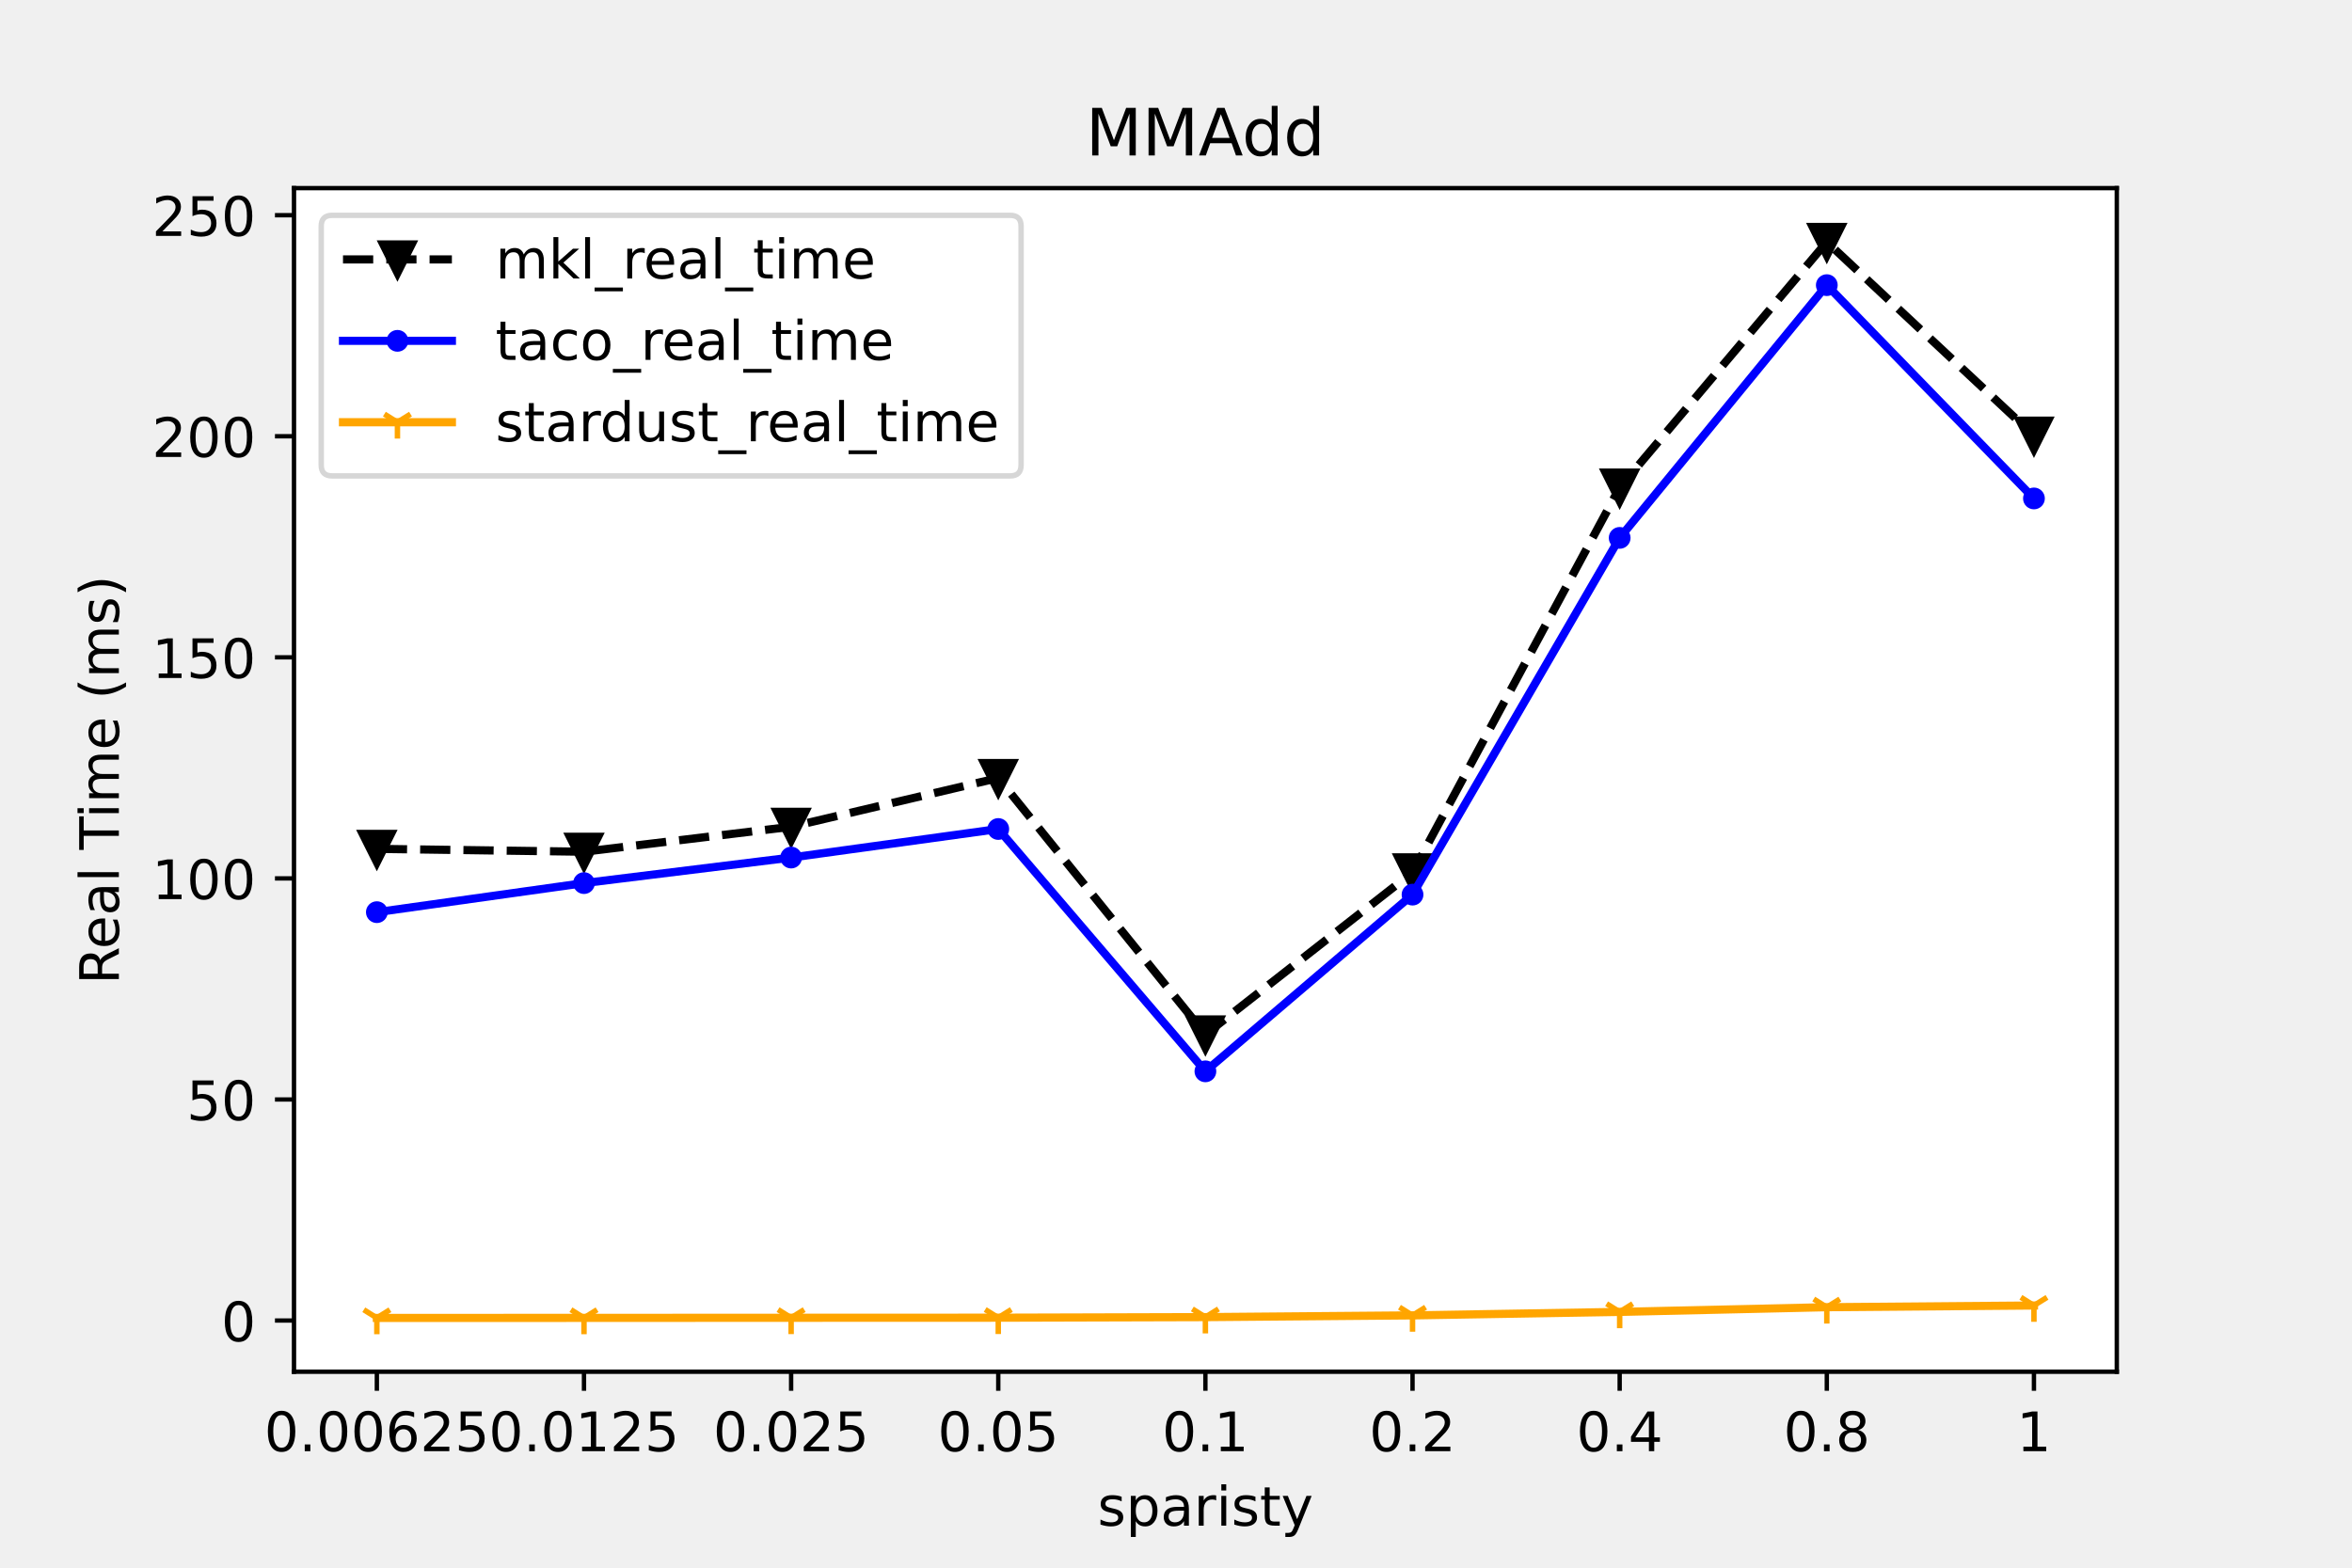
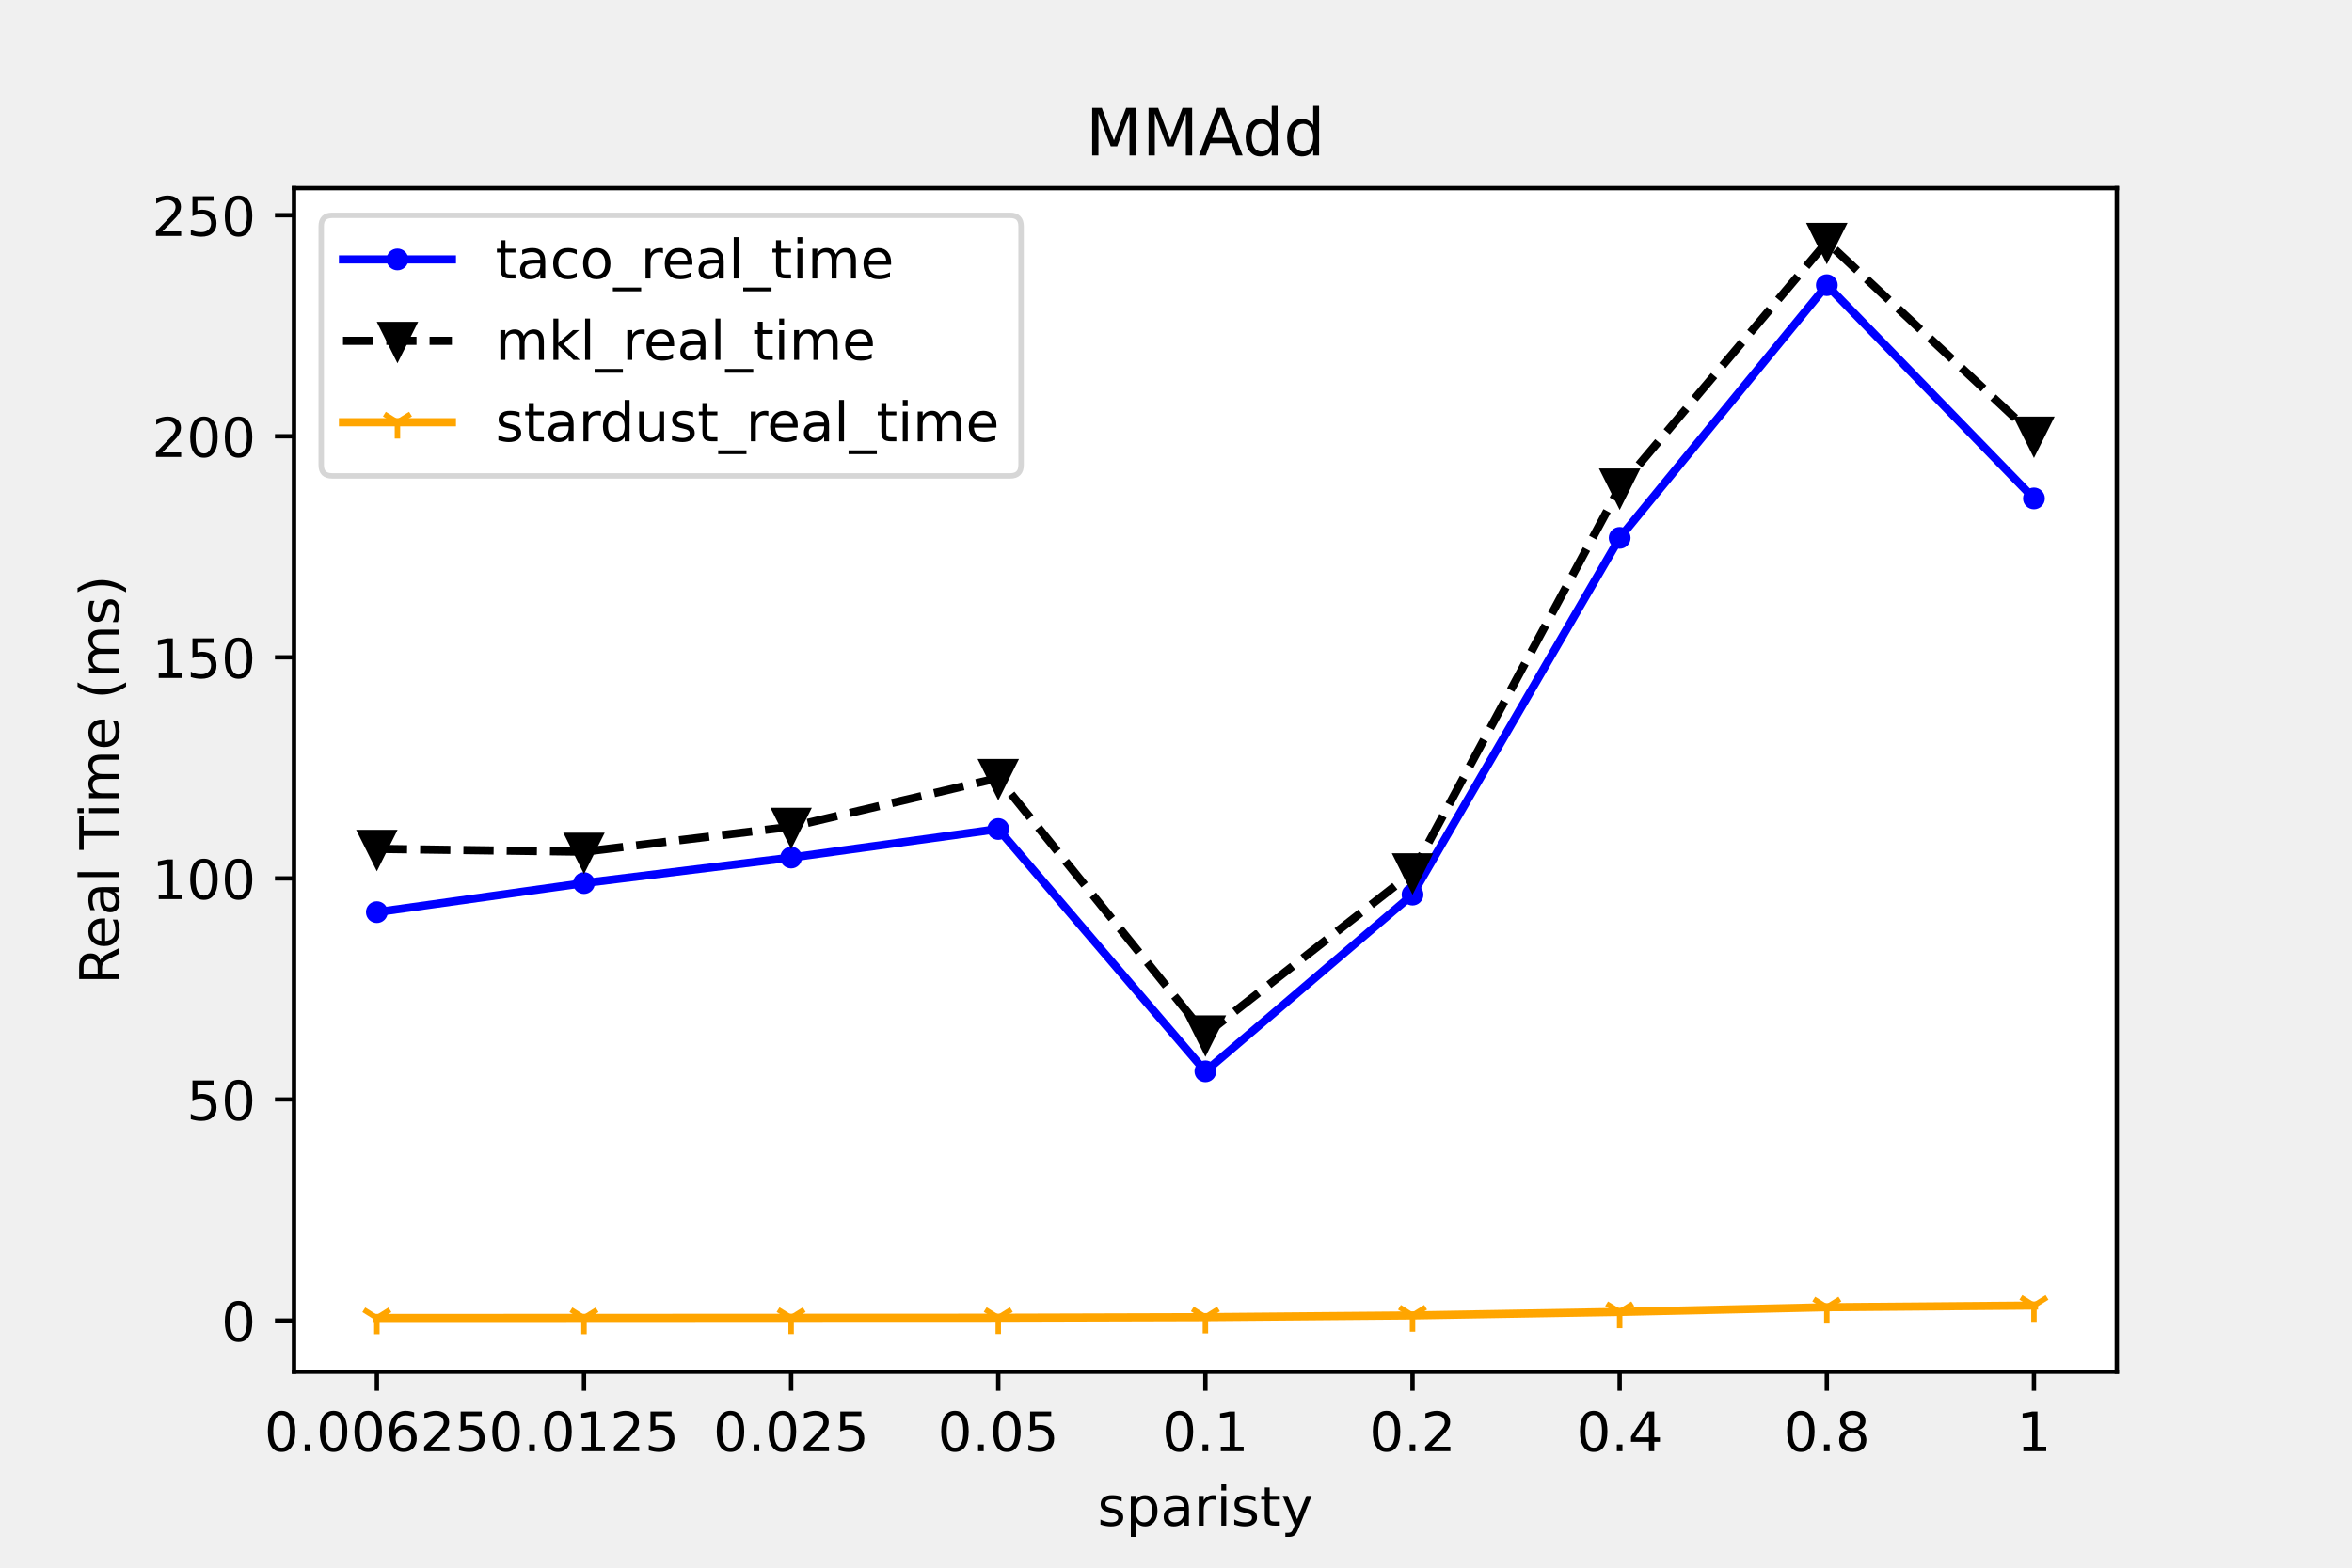
<svg xmlns="http://www.w3.org/2000/svg" xmlns:xlink="http://www.w3.org/1999/xlink" width="432pt" height="288pt" viewBox="0 0 432 288" version="1.1">
  <defs>
    <style type="text/css">*{stroke-linejoin: round; stroke-linecap: butt}</style>
  </defs>
  <g id="figure_1">
    <g id="patch_1">
      <path d="M 0 288  L 432 288  L 432 0  L 0 0  L 0 288  z " style="fill: none" />
    </g>
    <g id="axes_1">
      <g id="patch_2">
        <path d="M 54 252  L 388.8 252  L 388.8 34.56  L 54 34.56  z " style="fill: #ffffff" />
      </g>
      <g id="matplotlib.axis_1">
        <g id="xtick_1">
          <g id="line2d_1">
            <defs>
-               <path id="m67de7e33ac" d="M 0 0  L 0 3.5  " style="stroke: #000000; stroke-width: 0.8" />
-             </defs>
-             <g>
-               <use xlink:href="#m67de7e33ac" x="69.218" y="252" style="stroke: #000000; stroke-width: 0.8" />
+               <path id="mca11504cb1" d="M 0 0  L 0 3.5  " style="stroke: #000000; stroke-width: 0.8" />
+             </defs>
+             <g>
+               <use xlink:href="#mca11504cb1" x="69.218" y="252" style="stroke: #000000; stroke-width: 0.8" />
            </g>
          </g>
          <g id="text_1">
            <g transform="translate(48.54162 266.5984)scale(0.1 -0.1)">
              <defs>
                <path id="DejaVuSans-30" d="M 2034 4250  Q 1547 4250 1301 3770  Q 1056 3291 1056 2328  Q 1056 1369 1301 889  Q 1547 409 2034 409  Q 2525 409 2770 889  Q 3016 1369 3016 2328  Q 3016 3291 2770 3770  Q 2525 4250 2034 4250  z M 2034 4750  Q 2819 4750 3233 4129  Q 3647 3509 3647 2328  Q 3647 1150 3233 529  Q 2819 -91 2034 -91  Q 1250 -91 836 529  Q 422 1150 422 2328  Q 422 3509 836 4129  Q 1250 4750 2034 4750  z " transform="scale(0.015625)" />
                <path id="DejaVuSans-2e" d="M 684 794  L 1344 794  L 1344 0  L 684 0  L 684 794  z " transform="scale(0.015625)" />
                <path id="DejaVuSans-36" d="M 2113 2584  Q 1688 2584 1439 2293  Q 1191 2003 1191 1497  Q 1191 994 1439 701  Q 1688 409 2113 409  Q 2538 409 2786 701  Q 3034 994 3034 1497  Q 3034 2003 2786 2293  Q 2538 2584 2113 2584  z M 3366 4563  L 3366 3988  Q 3128 4100 2886 4159  Q 2644 4219 2406 4219  Q 1781 4219 1451 3797  Q 1122 3375 1075 2522  Q 1259 2794 1537 2939  Q 1816 3084 2150 3084  Q 2853 3084 3261 2657  Q 3669 2231 3669 1497  Q 3669 778 3244 343  Q 2819 -91 2113 -91  Q 1303 -91 875 529  Q 447 1150 447 2328  Q 447 3434 972 4092  Q 1497 4750 2381 4750  Q 2619 4750 2861 4703  Q 3103 4656 3366 4563  z " transform="scale(0.015625)" />
                <path id="DejaVuSans-32" d="M 1228 531  L 3431 531  L 3431 0  L 469 0  L 469 531  Q 828 903 1448 1529  Q 2069 2156 2228 2338  Q 2531 2678 2651 2914  Q 2772 3150 2772 3378  Q 2772 3750 2511 3984  Q 2250 4219 1831 4219  Q 1534 4219 1204 4116  Q 875 4013 500 3803  L 500 4441  Q 881 4594 1212 4672  Q 1544 4750 1819 4750  Q 2544 4750 2975 4387  Q 3406 4025 3406 3419  Q 3406 3131 3298 2873  Q 3191 2616 2906 2266  Q 2828 2175 2409 1742  Q 1991 1309 1228 531  z " transform="scale(0.015625)" />
                <path id="DejaVuSans-35" d="M 691 4666  L 3169 4666  L 3169 4134  L 1269 4134  L 1269 2991  Q 1406 3038 1543 3061  Q 1681 3084 1819 3084  Q 2600 3084 3056 2656  Q 3513 2228 3513 1497  Q 3513 744 3044 326  Q 2575 -91 1722 -91  Q 1428 -91 1123 -41  Q 819 9 494 109  L 494 744  Q 775 591 1075 516  Q 1375 441 1709 441  Q 2250 441 2565 725  Q 2881 1009 2881 1497  Q 2881 1984 2565 2268  Q 2250 2553 1709 2553  Q 1456 2553 1204 2497  Q 953 2441 691 2322  L 691 4666  z " transform="scale(0.015625)" />
              </defs>
              <use xlink:href="#DejaVuSans-30" />
              <use xlink:href="#DejaVuSans-2e" x="63.623" />
              <use xlink:href="#DejaVuSans-30" x="95.41" />
              <use xlink:href="#DejaVuSans-30" x="159.033" />
              <use xlink:href="#DejaVuSans-36" x="222.656" />
              <use xlink:href="#DejaVuSans-32" x="286.279" />
              <use xlink:href="#DejaVuSans-35" x="349.902" />
            </g>
          </g>
        </g>
        <g id="xtick_2">
          <g id="line2d_2">
            <g>
-               <use xlink:href="#m67de7e33ac" x="107.264" y="252" style="stroke: #000000; stroke-width: 0.8" />
+               <use xlink:href="#mca11504cb1" x="107.264" y="252" style="stroke: #000000; stroke-width: 0.8" />
            </g>
          </g>
          <g id="text_2">
            <g transform="translate(89.76832 266.5984)scale(0.1 -0.1)">
              <defs>
                <path id="DejaVuSans-31" d="M 794 531  L 1825 531  L 1825 4091  L 703 3866  L 703 4441  L 1819 4666  L 2450 4666  L 2450 531  L 3481 531  L 3481 0  L 794 0  L 794 531  z " transform="scale(0.015625)" />
              </defs>
              <use xlink:href="#DejaVuSans-30" />
              <use xlink:href="#DejaVuSans-2e" x="63.623" />
              <use xlink:href="#DejaVuSans-30" x="95.41" />
              <use xlink:href="#DejaVuSans-31" x="159.033" />
              <use xlink:href="#DejaVuSans-32" x="222.656" />
              <use xlink:href="#DejaVuSans-35" x="286.279" />
            </g>
          </g>
        </g>
        <g id="xtick_3">
          <g id="line2d_3">
            <g>
-               <use xlink:href="#m67de7e33ac" x="145.309" y="252" style="stroke: #000000; stroke-width: 0.8" />
+               <use xlink:href="#mca11504cb1" x="145.309" y="252" style="stroke: #000000; stroke-width: 0.8" />
            </g>
          </g>
          <g id="text_3">
            <g transform="translate(130.995 266.5984)scale(0.1 -0.1)">
              <use xlink:href="#DejaVuSans-30" />
              <use xlink:href="#DejaVuSans-2e" x="63.623" />
              <use xlink:href="#DejaVuSans-30" x="95.41" />
              <use xlink:href="#DejaVuSans-32" x="159.033" />
              <use xlink:href="#DejaVuSans-35" x="222.656" />
            </g>
          </g>
        </g>
        <g id="xtick_4">
          <g id="line2d_4">
            <g>
-               <use xlink:href="#m67de7e33ac" x="183.355" y="252" style="stroke: #000000; stroke-width: 0.8" />
+               <use xlink:href="#mca11504cb1" x="183.355" y="252" style="stroke: #000000; stroke-width: 0.8" />
            </g>
          </g>
          <g id="text_4">
            <g transform="translate(172.2217 266.5984)scale(0.1 -0.1)">
              <use xlink:href="#DejaVuSans-30" />
              <use xlink:href="#DejaVuSans-2e" x="63.623" />
              <use xlink:href="#DejaVuSans-30" x="95.41" />
              <use xlink:href="#DejaVuSans-35" x="159.033" />
            </g>
          </g>
        </g>
        <g id="xtick_5">
          <g id="line2d_5">
            <g>
-               <use xlink:href="#m67de7e33ac" x="221.4" y="252" style="stroke: #000000; stroke-width: 0.8" />
+               <use xlink:href="#mca11504cb1" x="221.4" y="252" style="stroke: #000000; stroke-width: 0.8" />
            </g>
          </g>
          <g id="text_5">
            <g transform="translate(213.4484 266.5984)scale(0.1 -0.1)">
              <use xlink:href="#DejaVuSans-30" />
              <use xlink:href="#DejaVuSans-2e" x="63.623" />
              <use xlink:href="#DejaVuSans-31" x="95.41" />
            </g>
          </g>
        </g>
        <g id="xtick_6">
          <g id="line2d_6">
            <g>
-               <use xlink:href="#m67de7e33ac" x="259.445" y="252" style="stroke: #000000; stroke-width: 0.8" />
+               <use xlink:href="#mca11504cb1" x="259.445" y="252" style="stroke: #000000; stroke-width: 0.8" />
            </g>
          </g>
          <g id="text_6">
            <g transform="translate(251.4939 266.5984)scale(0.1 -0.1)">
              <use xlink:href="#DejaVuSans-30" />
              <use xlink:href="#DejaVuSans-2e" x="63.623" />
              <use xlink:href="#DejaVuSans-32" x="95.41" />
            </g>
          </g>
        </g>
        <g id="xtick_7">
          <g id="line2d_7">
            <g>
-               <use xlink:href="#m67de7e33ac" x="297.491" y="252" style="stroke: #000000; stroke-width: 0.8" />
+               <use xlink:href="#mca11504cb1" x="297.491" y="252" style="stroke: #000000; stroke-width: 0.8" />
            </g>
          </g>
          <g id="text_7">
            <g transform="translate(289.5393 266.5984)scale(0.1 -0.1)">
              <defs>
                <path id="DejaVuSans-34" d="M 2419 4116  L 825 1625  L 2419 1625  L 2419 4116  z M 2253 4666  L 3047 4666  L 3047 1625  L 3713 1625  L 3713 1100  L 3047 1100  L 3047 0  L 2419 0  L 2419 1100  L 313 1100  L 313 1709  L 2253 4666  z " transform="scale(0.015625)" />
              </defs>
              <use xlink:href="#DejaVuSans-30" />
              <use xlink:href="#DejaVuSans-2e" x="63.623" />
              <use xlink:href="#DejaVuSans-34" x="95.41" />
            </g>
          </g>
        </g>
        <g id="xtick_8">
          <g id="line2d_8">
            <g>
-               <use xlink:href="#m67de7e33ac" x="335.536" y="252" style="stroke: #000000; stroke-width: 0.8" />
+               <use xlink:href="#mca11504cb1" x="335.536" y="252" style="stroke: #000000; stroke-width: 0.8" />
            </g>
          </g>
          <g id="text_8">
            <g transform="translate(327.5848 266.5984)scale(0.1 -0.1)">
              <defs>
                <path id="DejaVuSans-38" d="M 2034 2216  Q 1584 2216 1326 1975  Q 1069 1734 1069 1313  Q 1069 891 1326 650  Q 1584 409 2034 409  Q 2484 409 2743 651  Q 3003 894 3003 1313  Q 3003 1734 2745 1975  Q 2488 2216 2034 2216  z M 1403 2484  Q 997 2584 770 2862  Q 544 3141 544 3541  Q 544 4100 942 4425  Q 1341 4750 2034 4750  Q 2731 4750 3128 4425  Q 3525 4100 3525 3541  Q 3525 3141 3298 2862  Q 3072 2584 2669 2484  Q 3125 2378 3379 2068  Q 3634 1759 3634 1313  Q 3634 634 3220 271  Q 2806 -91 2034 -91  Q 1263 -91 848 271  Q 434 634 434 1313  Q 434 1759 690 2068  Q 947 2378 1403 2484  z M 1172 3481  Q 1172 3119 1398 2916  Q 1625 2713 2034 2713  Q 2441 2713 2670 2916  Q 2900 3119 2900 3481  Q 2900 3844 2670 4047  Q 2441 4250 2034 4250  Q 1625 4250 1398 4047  Q 1172 3844 1172 3481  z " transform="scale(0.015625)" />
              </defs>
              <use xlink:href="#DejaVuSans-30" />
              <use xlink:href="#DejaVuSans-2e" x="63.623" />
              <use xlink:href="#DejaVuSans-38" x="95.41" />
            </g>
          </g>
        </g>
        <g id="xtick_9">
          <g id="line2d_9">
            <g>
-               <use xlink:href="#m67de7e33ac" x="373.582" y="252" style="stroke: #000000; stroke-width: 0.8" />
+               <use xlink:href="#mca11504cb1" x="373.582" y="252" style="stroke: #000000; stroke-width: 0.8" />
            </g>
          </g>
          <g id="text_9">
            <g transform="translate(370.4006 266.5984)scale(0.1 -0.1)">
              <use xlink:href="#DejaVuSans-31" />
            </g>
          </g>
        </g>
        <g id="text_10">
          <g transform="translate(201.5883 280.2766)scale(0.1 -0.1)">
            <defs>
              <path id="DejaVuSans-73" d="M 2834 3397  L 2834 2853  Q 2591 2978 2328 3040  Q 2066 3103 1784 3103  Q 1356 3103 1142 2972  Q 928 2841 928 2578  Q 928 2378 1081 2264  Q 1234 2150 1697 2047  L 1894 2003  Q 2506 1872 2764 1633  Q 3022 1394 3022 966  Q 3022 478 2636 193  Q 2250 -91 1575 -91  Q 1294 -91 989 -36  Q 684 19 347 128  L 347 722  Q 666 556 975 473  Q 1284 391 1588 391  Q 1994 391 2212 530  Q 2431 669 2431 922  Q 2431 1156 2273 1281  Q 2116 1406 1581 1522  L 1381 1569  Q 847 1681 609 1914  Q 372 2147 372 2553  Q 372 3047 722 3315  Q 1072 3584 1716 3584  Q 2034 3584 2315 3537  Q 2597 3491 2834 3397  z " transform="scale(0.015625)" />
              <path id="DejaVuSans-70" d="M 1159 525  L 1159 -1331  L 581 -1331  L 581 3500  L 1159 3500  L 1159 2969  Q 1341 3281 1617 3432  Q 1894 3584 2278 3584  Q 2916 3584 3314 3078  Q 3713 2572 3713 1747  Q 3713 922 3314 415  Q 2916 -91 2278 -91  Q 1894 -91 1617 61  Q 1341 213 1159 525  z M 3116 1747  Q 3116 2381 2855 2742  Q 2594 3103 2138 3103  Q 1681 3103 1420 2742  Q 1159 2381 1159 1747  Q 1159 1113 1420 752  Q 1681 391 2138 391  Q 2594 391 2855 752  Q 3116 1113 3116 1747  z " transform="scale(0.015625)" />
              <path id="DejaVuSans-61" d="M 2194 1759  Q 1497 1759 1228 1600  Q 959 1441 959 1056  Q 959 750 1161 570  Q 1363 391 1709 391  Q 2188 391 2477 730  Q 2766 1069 2766 1631  L 2766 1759  L 2194 1759  z M 3341 1997  L 3341 0  L 2766 0  L 2766 531  Q 2569 213 2275 61  Q 1981 -91 1556 -91  Q 1019 -91 701 211  Q 384 513 384 1019  Q 384 1609 779 1909  Q 1175 2209 1959 2209  L 2766 2209  L 2766 2266  Q 2766 2663 2505 2880  Q 2244 3097 1772 3097  Q 1472 3097 1187 3025  Q 903 2953 641 2809  L 641 3341  Q 956 3463 1253 3523  Q 1550 3584 1831 3584  Q 2591 3584 2966 3190  Q 3341 2797 3341 1997  z " transform="scale(0.015625)" />
              <path id="DejaVuSans-72" d="M 2631 2963  Q 2534 3019 2420 3045  Q 2306 3072 2169 3072  Q 1681 3072 1420 2755  Q 1159 2438 1159 1844  L 1159 0  L 581 0  L 581 3500  L 1159 3500  L 1159 2956  Q 1341 3275 1631 3429  Q 1922 3584 2338 3584  Q 2397 3584 2469 3576  Q 2541 3569 2628 3553  L 2631 2963  z " transform="scale(0.015625)" />
              <path id="DejaVuSans-69" d="M 603 3500  L 1178 3500  L 1178 0  L 603 0  L 603 3500  z M 603 4863  L 1178 4863  L 1178 4134  L 603 4134  L 603 4863  z " transform="scale(0.015625)" />
              <path id="DejaVuSans-74" d="M 1172 4494  L 1172 3500  L 2356 3500  L 2356 3053  L 1172 3053  L 1172 1153  Q 1172 725 1289 603  Q 1406 481 1766 481  L 2356 481  L 2356 0  L 1766 0  Q 1100 0 847 248  Q 594 497 594 1153  L 594 3053  L 172 3053  L 172 3500  L 594 3500  L 594 4494  L 1172 4494  z " transform="scale(0.015625)" />
              <path id="DejaVuSans-79" d="M 2059 -325  Q 1816 -950 1584 -1140  Q 1353 -1331 966 -1331  L 506 -1331  L 506 -850  L 844 -850  Q 1081 -850 1212 -737  Q 1344 -625 1503 -206  L 1606 56  L 191 3500  L 800 3500  L 1894 763  L 2988 3500  L 3597 3500  L 2059 -325  z " transform="scale(0.015625)" />
            </defs>
            <use xlink:href="#DejaVuSans-73" />
            <use xlink:href="#DejaVuSans-70" x="52.1" />
            <use xlink:href="#DejaVuSans-61" x="115.576" />
            <use xlink:href="#DejaVuSans-72" x="176.855" />
            <use xlink:href="#DejaVuSans-69" x="217.969" />
            <use xlink:href="#DejaVuSans-73" x="245.752" />
            <use xlink:href="#DejaVuSans-74" x="297.852" />
            <use xlink:href="#DejaVuSans-79" x="337.061" />
          </g>
        </g>
      </g>
      <g id="matplotlib.axis_2">
        <g id="ytick_1">
          <g id="line2d_10">
            <defs>
-               <path id="maac7feaa2c" d="M 0 0  L -3.5 0  " style="stroke: #000000; stroke-width: 0.8" />
-             </defs>
-             <g>
-               <use xlink:href="#maac7feaa2c" x="54" y="242.596" style="stroke: #000000; stroke-width: 0.8" />
+               <path id="m5bc163b237" d="M 0 0  L -3.5 0  " style="stroke: #000000; stroke-width: 0.8" />
+             </defs>
+             <g>
+               <use xlink:href="#m5bc163b237" x="54" y="242.596" style="stroke: #000000; stroke-width: 0.8" />
            </g>
          </g>
          <g id="text_11">
            <g transform="translate(40.6375 246.3956)scale(0.1 -0.1)">
              <use xlink:href="#DejaVuSans-30" />
            </g>
          </g>
        </g>
        <g id="ytick_2">
          <g id="line2d_11">
            <g>
-               <use xlink:href="#maac7feaa2c" x="54" y="201.984" style="stroke: #000000; stroke-width: 0.8" />
+               <use xlink:href="#m5bc163b237" x="54" y="201.984" style="stroke: #000000; stroke-width: 0.8" />
            </g>
          </g>
          <g id="text_12">
            <g transform="translate(34.275 205.7834)scale(0.1 -0.1)">
              <use xlink:href="#DejaVuSans-35" />
              <use xlink:href="#DejaVuSans-30" x="63.623" />
            </g>
          </g>
        </g>
        <g id="ytick_3">
          <g id="line2d_12">
            <g>
-               <use xlink:href="#maac7feaa2c" x="54" y="161.372" style="stroke: #000000; stroke-width: 0.8" />
+               <use xlink:href="#m5bc163b237" x="54" y="161.372" style="stroke: #000000; stroke-width: 0.8" />
            </g>
          </g>
          <g id="text_13">
            <g transform="translate(27.9125 165.1712)scale(0.1 -0.1)">
              <use xlink:href="#DejaVuSans-31" />
              <use xlink:href="#DejaVuSans-30" x="63.623" />
              <use xlink:href="#DejaVuSans-30" x="127.246" />
            </g>
          </g>
        </g>
        <g id="ytick_4">
          <g id="line2d_13">
            <g>
-               <use xlink:href="#maac7feaa2c" x="54" y="120.76" style="stroke: #000000; stroke-width: 0.8" />
+               <use xlink:href="#m5bc163b237" x="54" y="120.76" style="stroke: #000000; stroke-width: 0.8" />
            </g>
          </g>
          <g id="text_14">
            <g transform="translate(27.9125 124.5589)scale(0.1 -0.1)">
              <use xlink:href="#DejaVuSans-31" />
              <use xlink:href="#DejaVuSans-35" x="63.623" />
              <use xlink:href="#DejaVuSans-30" x="127.246" />
            </g>
          </g>
        </g>
        <g id="ytick_5">
          <g id="line2d_14">
            <g>
-               <use xlink:href="#maac7feaa2c" x="54" y="80.147" style="stroke: #000000; stroke-width: 0.8" />
+               <use xlink:href="#m5bc163b237" x="54" y="80.147" style="stroke: #000000; stroke-width: 0.8" />
            </g>
          </g>
          <g id="text_15">
            <g transform="translate(27.9125 83.94669)scale(0.1 -0.1)">
              <use xlink:href="#DejaVuSans-32" />
              <use xlink:href="#DejaVuSans-30" x="63.623" />
              <use xlink:href="#DejaVuSans-30" x="127.246" />
            </g>
          </g>
        </g>
        <g id="ytick_6">
          <g id="line2d_15">
            <g>
-               <use xlink:href="#maac7feaa2c" x="54" y="39.535" style="stroke: #000000; stroke-width: 0.8" />
+               <use xlink:href="#m5bc163b237" x="54" y="39.535" style="stroke: #000000; stroke-width: 0.8" />
            </g>
          </g>
          <g id="text_16">
            <g transform="translate(27.9125 43.33446)scale(0.1 -0.1)">
              <use xlink:href="#DejaVuSans-32" />
              <use xlink:href="#DejaVuSans-35" x="63.623" />
              <use xlink:href="#DejaVuSans-30" x="127.246" />
            </g>
          </g>
        </g>
        <g id="text_17">
          <g transform="translate(21.83281 180.8472)rotate(-90)scale(0.1 -0.1)">
            <defs>
              <path id="DejaVuSans-52" d="M 2841 2188  Q 3044 2119 3236 1894  Q 3428 1669 3622 1275  L 4263 0  L 3584 0  L 2988 1197  Q 2756 1666 2539 1819  Q 2322 1972 1947 1972  L 1259 1972  L 1259 0  L 628 0  L 628 4666  L 2053 4666  Q 2853 4666 3247 4331  Q 3641 3997 3641 3322  Q 3641 2881 3436 2590  Q 3231 2300 2841 2188  z M 1259 4147  L 1259 2491  L 2053 2491  Q 2509 2491 2742 2702  Q 2975 2913 2975 3322  Q 2975 3731 2742 3939  Q 2509 4147 2053 4147  L 1259 4147  z " transform="scale(0.015625)" />
              <path id="DejaVuSans-65" d="M 3597 1894  L 3597 1613  L 953 1613  Q 991 1019 1311 708  Q 1631 397 2203 397  Q 2534 397 2845 478  Q 3156 559 3463 722  L 3463 178  Q 3153 47 2828 -22  Q 2503 -91 2169 -91  Q 1331 -91 842 396  Q 353 884 353 1716  Q 353 2575 817 3079  Q 1281 3584 2069 3584  Q 2775 3584 3186 3129  Q 3597 2675 3597 1894  z M 3022 2063  Q 3016 2534 2758 2815  Q 2500 3097 2075 3097  Q 1594 3097 1305 2825  Q 1016 2553 972 2059  L 3022 2063  z " transform="scale(0.015625)" />
              <path id="DejaVuSans-6c" d="M 603 4863  L 1178 4863  L 1178 0  L 603 0  L 603 4863  z " transform="scale(0.015625)" />
              <path id="DejaVuSans-20" transform="scale(0.015625)" />
              <path id="DejaVuSans-54" d="M -19 4666  L 3928 4666  L 3928 4134  L 2272 4134  L 2272 0  L 1638 0  L 1638 4134  L -19 4134  L -19 4666  z " transform="scale(0.015625)" />
              <path id="DejaVuSans-6d" d="M 3328 2828  Q 3544 3216 3844 3400  Q 4144 3584 4550 3584  Q 5097 3584 5394 3201  Q 5691 2819 5691 2113  L 5691 0  L 5113 0  L 5113 2094  Q 5113 2597 4934 2840  Q 4756 3084 4391 3084  Q 3944 3084 3684 2787  Q 3425 2491 3425 1978  L 3425 0  L 2847 0  L 2847 2094  Q 2847 2600 2669 2842  Q 2491 3084 2119 3084  Q 1678 3084 1418 2786  Q 1159 2488 1159 1978  L 1159 0  L 581 0  L 581 3500  L 1159 3500  L 1159 2956  Q 1356 3278 1631 3431  Q 1906 3584 2284 3584  Q 2666 3584 2933 3390  Q 3200 3197 3328 2828  z " transform="scale(0.015625)" />
              <path id="DejaVuSans-28" d="M 1984 4856  Q 1566 4138 1362 3434  Q 1159 2731 1159 2009  Q 1159 1288 1364 580  Q 1569 -128 1984 -844  L 1484 -844  Q 1016 -109 783 600  Q 550 1309 550 2009  Q 550 2706 781 3412  Q 1013 4119 1484 4856  L 1984 4856  z " transform="scale(0.015625)" />
              <path id="DejaVuSans-29" d="M 513 4856  L 1013 4856  Q 1481 4119 1714 3412  Q 1947 2706 1947 2009  Q 1947 1309 1714 600  Q 1481 -109 1013 -844  L 513 -844  Q 928 -128 1133 580  Q 1338 1288 1338 2009  Q 1338 2731 1133 3434  Q 928 4138 513 4856  z " transform="scale(0.015625)" />
            </defs>
            <use xlink:href="#DejaVuSans-52" />
            <use xlink:href="#DejaVuSans-65" x="64.982" />
            <use xlink:href="#DejaVuSans-61" x="126.506" />
            <use xlink:href="#DejaVuSans-6c" x="187.785" />
            <use xlink:href="#DejaVuSans-20" x="215.568" />
            <use xlink:href="#DejaVuSans-54" x="247.355" />
            <use xlink:href="#DejaVuSans-69" x="305.314" />
            <use xlink:href="#DejaVuSans-6d" x="333.098" />
            <use xlink:href="#DejaVuSans-65" x="430.51" />
            <use xlink:href="#DejaVuSans-20" x="492.033" />
            <use xlink:href="#DejaVuSans-28" x="523.82" />
            <use xlink:href="#DejaVuSans-6d" x="562.834" />
            <use xlink:href="#DejaVuSans-73" x="660.246" />
            <use xlink:href="#DejaVuSans-29" x="712.346" />
          </g>
        </g>
      </g>
      <g id="line2d_16">
-         <path d="M 69.218 155.945  L 107.264 156.47  L 145.309 151.886  L 183.355 142.927  L 221.4 190.034  L 259.445 160.258  L 297.491 89.57  L 335.536 44.444  L 373.582 80.023  " clip-path="url(#pd7ced2e039)" style="fill: none; stroke-dasharray: 5.55,2.4; stroke-dashoffset: 0; stroke: #000000; stroke-width: 1.5" />
+         <path d="M 69.218 167.573  L 107.264 162.235  L 145.309 157.542  L 183.355 152.296  L 221.4 196.815  L 259.445 164.35  L 297.491 98.816  L 335.536 52.384  L 373.582 91.57  " clip-path="url(#pcff1cd3479)" style="fill: none; stroke: #0000ff; stroke-width: 1.5; stroke-linecap: square" />
        <defs>
-           <path id="m5ead47feb6" d="M -0 3  L 3 -3  L -3 -3  z " style="stroke: #000000; stroke-linejoin: miter" />
+           <path id="m8434006659" d="M 0 1.5  C 0.398 1.5 0.779 1.342 1.061 1.061  C 1.342 0.779 1.5 0.398 1.5 0  C 1.5 -0.398 1.342 -0.779 1.061 -1.061  C 0.779 -1.342 0.398 -1.5 0 -1.5  C -0.398 -1.5 -0.779 -1.342 -1.061 -1.061  C -1.342 -0.779 -1.5 -0.398 -1.5 0  C -1.5 0.398 -1.342 0.779 -1.061 1.061  C -0.779 1.342 -0.398 1.5 0 1.5  z " style="stroke: #0000ff" />
        </defs>
-         <g clip-path="url(#pd7ced2e039)">
-           <use xlink:href="#m5ead47feb6" x="69.218" y="155.945" style="stroke: #000000; stroke-linejoin: miter" />
-           <use xlink:href="#m5ead47feb6" x="107.264" y="156.47" style="stroke: #000000; stroke-linejoin: miter" />
-           <use xlink:href="#m5ead47feb6" x="145.309" y="151.886" style="stroke: #000000; stroke-linejoin: miter" />
-           <use xlink:href="#m5ead47feb6" x="183.355" y="142.927" style="stroke: #000000; stroke-linejoin: miter" />
-           <use xlink:href="#m5ead47feb6" x="221.4" y="190.034" style="stroke: #000000; stroke-linejoin: miter" />
-           <use xlink:href="#m5ead47feb6" x="259.445" y="160.258" style="stroke: #000000; stroke-linejoin: miter" />
-           <use xlink:href="#m5ead47feb6" x="297.491" y="89.57" style="stroke: #000000; stroke-linejoin: miter" />
-           <use xlink:href="#m5ead47feb6" x="335.536" y="44.444" style="stroke: #000000; stroke-linejoin: miter" />
-           <use xlink:href="#m5ead47feb6" x="373.582" y="80.023" style="stroke: #000000; stroke-linejoin: miter" />
+         <g clip-path="url(#pcff1cd3479)">
+           <use xlink:href="#m8434006659" x="69.218" y="167.573" style="fill: #0000ff; stroke: #0000ff" />
+           <use xlink:href="#m8434006659" x="107.264" y="162.235" style="fill: #0000ff; stroke: #0000ff" />
+           <use xlink:href="#m8434006659" x="145.309" y="157.542" style="fill: #0000ff; stroke: #0000ff" />
+           <use xlink:href="#m8434006659" x="183.355" y="152.296" style="fill: #0000ff; stroke: #0000ff" />
+           <use xlink:href="#m8434006659" x="221.4" y="196.815" style="fill: #0000ff; stroke: #0000ff" />
+           <use xlink:href="#m8434006659" x="259.445" y="164.35" style="fill: #0000ff; stroke: #0000ff" />
+           <use xlink:href="#m8434006659" x="297.491" y="98.816" style="fill: #0000ff; stroke: #0000ff" />
+           <use xlink:href="#m8434006659" x="335.536" y="52.384" style="fill: #0000ff; stroke: #0000ff" />
+           <use xlink:href="#m8434006659" x="373.582" y="91.57" style="fill: #0000ff; stroke: #0000ff" />
        </g>
      </g>
      <g id="line2d_17">
-         <path d="M 69.218 167.573  L 107.264 162.235  L 145.309 157.542  L 183.355 152.296  L 221.4 196.815  L 259.445 164.35  L 297.491 98.816  L 335.536 52.384  L 373.582 91.57  " clip-path="url(#pd7ced2e039)" style="fill: none; stroke: #0000ff; stroke-width: 1.5; stroke-linecap: square" />
+         <path d="M 69.218 155.945  L 107.264 156.47  L 145.309 151.886  L 183.355 142.927  L 221.4 190.034  L 259.445 160.258  L 297.491 89.57  L 335.536 44.444  L 373.582 80.023  " clip-path="url(#pcff1cd3479)" style="fill: none; stroke-dasharray: 5.55,2.4; stroke-dashoffset: 0; stroke: #000000; stroke-width: 1.5" />
        <defs>
-           <path id="mf3a529dd8c" d="M 0 1.5  C 0.398 1.5 0.779 1.342 1.061 1.061  C 1.342 0.779 1.5 0.398 1.5 0  C 1.5 -0.398 1.342 -0.779 1.061 -1.061  C 0.779 -1.342 0.398 -1.5 0 -1.5  C -0.398 -1.5 -0.779 -1.342 -1.061 -1.061  C -1.342 -0.779 -1.5 -0.398 -1.5 0  C -1.5 0.398 -1.342 0.779 -1.061 1.061  C -0.779 1.342 -0.398 1.5 0 1.5  z " style="stroke: #0000ff" />
+           <path id="m509e85d926" d="M -0 3  L 3 -3  L -3 -3  z " style="stroke: #000000; stroke-linejoin: miter" />
        </defs>
-         <g clip-path="url(#pd7ced2e039)">
-           <use xlink:href="#mf3a529dd8c" x="69.218" y="167.573" style="fill: #0000ff; stroke: #0000ff" />
-           <use xlink:href="#mf3a529dd8c" x="107.264" y="162.235" style="fill: #0000ff; stroke: #0000ff" />
-           <use xlink:href="#mf3a529dd8c" x="145.309" y="157.542" style="fill: #0000ff; stroke: #0000ff" />
-           <use xlink:href="#mf3a529dd8c" x="183.355" y="152.296" style="fill: #0000ff; stroke: #0000ff" />
-           <use xlink:href="#mf3a529dd8c" x="221.4" y="196.815" style="fill: #0000ff; stroke: #0000ff" />
-           <use xlink:href="#mf3a529dd8c" x="259.445" y="164.35" style="fill: #0000ff; stroke: #0000ff" />
-           <use xlink:href="#mf3a529dd8c" x="297.491" y="98.816" style="fill: #0000ff; stroke: #0000ff" />
-           <use xlink:href="#mf3a529dd8c" x="335.536" y="52.384" style="fill: #0000ff; stroke: #0000ff" />
-           <use xlink:href="#mf3a529dd8c" x="373.582" y="91.57" style="fill: #0000ff; stroke: #0000ff" />
+         <g clip-path="url(#pcff1cd3479)">
+           <use xlink:href="#m509e85d926" x="69.218" y="155.945" style="stroke: #000000; stroke-linejoin: miter" />
+           <use xlink:href="#m509e85d926" x="107.264" y="156.47" style="stroke: #000000; stroke-linejoin: miter" />
+           <use xlink:href="#m509e85d926" x="145.309" y="151.886" style="stroke: #000000; stroke-linejoin: miter" />
+           <use xlink:href="#m509e85d926" x="183.355" y="142.927" style="stroke: #000000; stroke-linejoin: miter" />
+           <use xlink:href="#m509e85d926" x="221.4" y="190.034" style="stroke: #000000; stroke-linejoin: miter" />
+           <use xlink:href="#m509e85d926" x="259.445" y="160.258" style="stroke: #000000; stroke-linejoin: miter" />
+           <use xlink:href="#m509e85d926" x="297.491" y="89.57" style="stroke: #000000; stroke-linejoin: miter" />
+           <use xlink:href="#m509e85d926" x="335.536" y="44.444" style="stroke: #000000; stroke-linejoin: miter" />
+           <use xlink:href="#m509e85d926" x="373.582" y="80.023" style="stroke: #000000; stroke-linejoin: miter" />
        </g>
      </g>
      <g id="line2d_18">
-         <path d="M 69.218 242.116  L 107.264 242.108  L 145.309 242.088  L 183.355 242.074  L 221.4 241.967  L 259.445 241.649  L 297.491 241.01  L 335.536 240.147  L 373.582 239.835  " clip-path="url(#pd7ced2e039)" style="fill: none; stroke: #ffa500; stroke-width: 1.5; stroke-linecap: square" />
+         <path d="M 69.218 242.116  L 107.264 242.108  L 145.309 242.088  L 183.355 242.074  L 221.4 241.967  L 259.445 241.649  L 297.491 241.01  L 335.536 240.147  L 373.582 239.835  " clip-path="url(#pcff1cd3479)" style="fill: none; stroke: #ffa500; stroke-width: 1.5; stroke-linecap: square" />
        <defs>
-           <path id="mb3d1583a59" d="M 0 0  L 0 3  M 0 0  L 2.4 -1.5  M 0 0  L -2.4 -1.5  " style="stroke: #ffa500" />
+           <path id="ma0b2f18fb2" d="M 0 0  L 0 3  M 0 0  L 2.4 -1.5  M 0 0  L -2.4 -1.5  " style="stroke: #ffa500" />
        </defs>
-         <g clip-path="url(#pd7ced2e039)">
-           <use xlink:href="#mb3d1583a59" x="69.218" y="242.116" style="fill: #ffa500; stroke: #ffa500" />
-           <use xlink:href="#mb3d1583a59" x="107.264" y="242.108" style="fill: #ffa500; stroke: #ffa500" />
-           <use xlink:href="#mb3d1583a59" x="145.309" y="242.088" style="fill: #ffa500; stroke: #ffa500" />
-           <use xlink:href="#mb3d1583a59" x="183.355" y="242.074" style="fill: #ffa500; stroke: #ffa500" />
-           <use xlink:href="#mb3d1583a59" x="221.4" y="241.967" style="fill: #ffa500; stroke: #ffa500" />
-           <use xlink:href="#mb3d1583a59" x="259.445" y="241.649" style="fill: #ffa500; stroke: #ffa500" />
-           <use xlink:href="#mb3d1583a59" x="297.491" y="241.01" style="fill: #ffa500; stroke: #ffa500" />
-           <use xlink:href="#mb3d1583a59" x="335.536" y="240.147" style="fill: #ffa500; stroke: #ffa500" />
-           <use xlink:href="#mb3d1583a59" x="373.582" y="239.835" style="fill: #ffa500; stroke: #ffa500" />
+         <g clip-path="url(#pcff1cd3479)">
+           <use xlink:href="#ma0b2f18fb2" x="69.218" y="242.116" style="fill: #ffa500; stroke: #ffa500" />
+           <use xlink:href="#ma0b2f18fb2" x="107.264" y="242.108" style="fill: #ffa500; stroke: #ffa500" />
+           <use xlink:href="#ma0b2f18fb2" x="145.309" y="242.088" style="fill: #ffa500; stroke: #ffa500" />
+           <use xlink:href="#ma0b2f18fb2" x="183.355" y="242.074" style="fill: #ffa500; stroke: #ffa500" />
+           <use xlink:href="#ma0b2f18fb2" x="221.4" y="241.967" style="fill: #ffa500; stroke: #ffa500" />
+           <use xlink:href="#ma0b2f18fb2" x="259.445" y="241.649" style="fill: #ffa500; stroke: #ffa500" />
+           <use xlink:href="#ma0b2f18fb2" x="297.491" y="241.01" style="fill: #ffa500; stroke: #ffa500" />
+           <use xlink:href="#ma0b2f18fb2" x="335.536" y="240.147" style="fill: #ffa500; stroke: #ffa500" />
+           <use xlink:href="#ma0b2f18fb2" x="373.582" y="239.835" style="fill: #ffa500; stroke: #ffa500" />
        </g>
      </g>
      <g id="patch_3">
        <path d="M 54 252  L 54 34.56  " style="fill: none; stroke: #000000; stroke-width: 0.8; stroke-linejoin: miter; stroke-linecap: square" />
      </g>
      <g id="patch_4">
        <path d="M 388.8 252  L 388.8 34.56  " style="fill: none; stroke: #000000; stroke-width: 0.8; stroke-linejoin: miter; stroke-linecap: square" />
      </g>
      <g id="patch_5">
        <path d="M 54 252  L 388.8 252  " style="fill: none; stroke: #000000; stroke-width: 0.8; stroke-linejoin: miter; stroke-linecap: square" />
      </g>
      <g id="patch_6">
        <path d="M 54 34.56  L 388.8 34.56  " style="fill: none; stroke: #000000; stroke-width: 0.8; stroke-linejoin: miter; stroke-linecap: square" />
      </g>
      <g id="text_18">
        <g transform="translate(199.4288 28.56)scale(0.12 -0.12)">
          <defs>
            <path id="DejaVuSans-4d" d="M 628 4666  L 1569 4666  L 2759 1491  L 3956 4666  L 4897 4666  L 4897 0  L 4281 0  L 4281 4097  L 3078 897  L 2444 897  L 1241 4097  L 1241 0  L 628 0  L 628 4666  z " transform="scale(0.015625)" />
            <path id="DejaVuSans-41" d="M 2188 4044  L 1331 1722  L 3047 1722  L 2188 4044  z M 1831 4666  L 2547 4666  L 4325 0  L 3669 0  L 3244 1197  L 1141 1197  L 716 0  L 50 0  L 1831 4666  z " transform="scale(0.015625)" />
            <path id="DejaVuSans-64" d="M 2906 2969  L 2906 4863  L 3481 4863  L 3481 0  L 2906 0  L 2906 525  Q 2725 213 2448 61  Q 2172 -91 1784 -91  Q 1150 -91 751 415  Q 353 922 353 1747  Q 353 2572 751 3078  Q 1150 3584 1784 3584  Q 2172 3584 2448 3432  Q 2725 3281 2906 2969  z M 947 1747  Q 947 1113 1208 752  Q 1469 391 1925 391  Q 2381 391 2643 752  Q 2906 1113 2906 1747  Q 2906 2381 2643 2742  Q 2381 3103 1925 3103  Q 1469 3103 1208 2742  Q 947 2381 947 1747  z " transform="scale(0.015625)" />
          </defs>
          <use xlink:href="#DejaVuSans-4d" />
          <use xlink:href="#DejaVuSans-4d" x="86.279" />
          <use xlink:href="#DejaVuSans-41" x="172.559" />
          <use xlink:href="#DejaVuSans-64" x="239.217" />
          <use xlink:href="#DejaVuSans-64" x="302.693" />
        </g>
      </g>
      <g id="legend_1">
        <g id="patch_7">
          <path d="M 61 87.429  L 185.547 87.429  Q 187.547 87.429 187.547 85.429  L 187.547 41.56  Q 187.547 39.56 185.547 39.56  L 61 39.56  Q 59 39.56 59 41.56  L 59 85.429  Q 59 87.429 61 87.429  z " style="fill: #ffffff; opacity: 0.8; stroke: #cccccc; stroke-linejoin: miter" />
        </g>
        <g id="line2d_19">
-           <path d="M 63 47.658  L 73 47.658  L 83 47.658  " style="fill: none; stroke-dasharray: 5.55,2.4; stroke-dashoffset: 0; stroke: #000000; stroke-width: 1.5" />
+           <path d="M 63 47.658  L 73 47.658  L 83 47.658  " style="fill: none; stroke: #0000ff; stroke-width: 1.5; stroke-linecap: square" />
          <g>
-             <use xlink:href="#m5ead47feb6" x="73" y="47.658" style="stroke: #000000; stroke-linejoin: miter" />
+             <use xlink:href="#m8434006659" x="73" y="47.658" style="fill: #0000ff; stroke: #0000ff" />
          </g>
        </g>
        <g id="text_19">
          <g transform="translate(91 51.15844)scale(0.1 -0.1)">
            <defs>
-               <path id="DejaVuSans-6b" d="M 581 4863  L 1159 4863  L 1159 1991  L 2875 3500  L 3609 3500  L 1753 1863  L 3688 0  L 2938 0  L 1159 1709  L 1159 0  L 581 0  L 581 4863  z " transform="scale(0.015625)" />
-               <path id="DejaVuSans-5f" d="M 3263 -1063  L 3263 -1509  L -63 -1509  L -63 -1063  L 3263 -1063  z " transform="scale(0.015625)" />
-             </defs>
-             <use xlink:href="#DejaVuSans-6d" />
-             <use xlink:href="#DejaVuSans-6b" x="97.412" />
-             <use xlink:href="#DejaVuSans-6c" x="155.322" />
-             <use xlink:href="#DejaVuSans-5f" x="183.105" />
-             <use xlink:href="#DejaVuSans-72" x="233.105" />
-             <use xlink:href="#DejaVuSans-65" x="271.969" />
-             <use xlink:href="#DejaVuSans-61" x="333.492" />
-             <use xlink:href="#DejaVuSans-6c" x="394.771" />
-             <use xlink:href="#DejaVuSans-5f" x="422.555" />
-             <use xlink:href="#DejaVuSans-74" x="472.555" />
-             <use xlink:href="#DejaVuSans-69" x="511.764" />
-             <use xlink:href="#DejaVuSans-6d" x="539.547" />
-             <use xlink:href="#DejaVuSans-65" x="636.959" />
-           </g>
-         </g>
-         <g id="line2d_20">
-           <path d="M 63 62.615  L 73 62.615  L 83 62.615  " style="fill: none; stroke: #0000ff; stroke-width: 1.5; stroke-linecap: square" />
-           <g>
-             <use xlink:href="#mf3a529dd8c" x="73" y="62.615" style="fill: #0000ff; stroke: #0000ff" />
-           </g>
-         </g>
-         <g id="text_20">
-           <g transform="translate(91 66.11469)scale(0.1 -0.1)">
-             <defs>
              <path id="DejaVuSans-63" d="M 3122 3366  L 3122 2828  Q 2878 2963 2633 3030  Q 2388 3097 2138 3097  Q 1578 3097 1268 2742  Q 959 2388 959 1747  Q 959 1106 1268 751  Q 1578 397 2138 397  Q 2388 397 2633 464  Q 2878 531 3122 666  L 3122 134  Q 2881 22 2623 -34  Q 2366 -91 2075 -91  Q 1284 -91 818 406  Q 353 903 353 1747  Q 353 2603 823 3093  Q 1294 3584 2113 3584  Q 2378 3584 2631 3529  Q 2884 3475 3122 3366  z " transform="scale(0.015625)" />
              <path id="DejaVuSans-6f" d="M 1959 3097  Q 1497 3097 1228 2736  Q 959 2375 959 1747  Q 959 1119 1226 758  Q 1494 397 1959 397  Q 2419 397 2687 759  Q 2956 1122 2956 1747  Q 2956 2369 2687 2733  Q 2419 3097 1959 3097  z M 1959 3584  Q 2709 3584 3137 3096  Q 3566 2609 3566 1747  Q 3566 888 3137 398  Q 2709 -91 1959 -91  Q 1206 -91 779 398  Q 353 888 353 1747  Q 353 2609 779 3096  Q 1206 3584 1959 3584  z " transform="scale(0.015625)" />
+               <path id="DejaVuSans-5f" d="M 3263 -1063  L 3263 -1509  L -63 -1509  L -63 -1063  L 3263 -1063  z " transform="scale(0.015625)" />
            </defs>
            <use xlink:href="#DejaVuSans-74" />
            <use xlink:href="#DejaVuSans-61" x="39.209" />
            <use xlink:href="#DejaVuSans-63" x="100.488" />
            <use xlink:href="#DejaVuSans-6f" x="155.469" />
            <use xlink:href="#DejaVuSans-5f" x="216.65" />
            <use xlink:href="#DejaVuSans-72" x="266.65" />
            <use xlink:href="#DejaVuSans-65" x="305.514" />
            <use xlink:href="#DejaVuSans-61" x="367.037" />
            <use xlink:href="#DejaVuSans-6c" x="428.316" />
            <use xlink:href="#DejaVuSans-5f" x="456.1" />
            <use xlink:href="#DejaVuSans-74" x="506.1" />
            <use xlink:href="#DejaVuSans-69" x="545.309" />
            <use xlink:href="#DejaVuSans-6d" x="573.092" />
            <use xlink:href="#DejaVuSans-65" x="670.504" />
          </g>
        </g>
+         <g id="line2d_20">
+           <path d="M 63 62.615  L 73 62.615  L 83 62.615  " style="fill: none; stroke-dasharray: 5.55,2.4; stroke-dashoffset: 0; stroke: #000000; stroke-width: 1.5" />
+           <g>
+             <use xlink:href="#m509e85d926" x="73" y="62.615" style="stroke: #000000; stroke-linejoin: miter" />
+           </g>
+         </g>
+         <g id="text_20">
+           <g transform="translate(91 66.11469)scale(0.1 -0.1)">
+             <defs>
+               <path id="DejaVuSans-6b" d="M 581 4863  L 1159 4863  L 1159 1991  L 2875 3500  L 3609 3500  L 1753 1863  L 3688 0  L 2938 0  L 1159 1709  L 1159 0  L 581 0  L 581 4863  z " transform="scale(0.015625)" />
+             </defs>
+             <use xlink:href="#DejaVuSans-6d" />
+             <use xlink:href="#DejaVuSans-6b" x="97.412" />
+             <use xlink:href="#DejaVuSans-6c" x="155.322" />
+             <use xlink:href="#DejaVuSans-5f" x="183.105" />
+             <use xlink:href="#DejaVuSans-72" x="233.105" />
+             <use xlink:href="#DejaVuSans-65" x="271.969" />
+             <use xlink:href="#DejaVuSans-61" x="333.492" />
+             <use xlink:href="#DejaVuSans-6c" x="394.771" />
+             <use xlink:href="#DejaVuSans-5f" x="422.555" />
+             <use xlink:href="#DejaVuSans-74" x="472.555" />
+             <use xlink:href="#DejaVuSans-69" x="511.764" />
+             <use xlink:href="#DejaVuSans-6d" x="539.547" />
+             <use xlink:href="#DejaVuSans-65" x="636.959" />
+           </g>
+         </g>
        <g id="line2d_21">
          <path d="M 63 77.571  L 73 77.571  L 83 77.571  " style="fill: none; stroke: #ffa500; stroke-width: 1.5; stroke-linecap: square" />
          <g>
-             <use xlink:href="#mb3d1583a59" x="73" y="77.571" style="fill: #ffa500; stroke: #ffa500" />
+             <use xlink:href="#ma0b2f18fb2" x="73" y="77.571" style="fill: #ffa500; stroke: #ffa500" />
          </g>
        </g>
        <g id="text_21">
          <g transform="translate(91 81.07094)scale(0.1 -0.1)">
            <defs>
              <path id="DejaVuSans-75" d="M 544 1381  L 544 3500  L 1119 3500  L 1119 1403  Q 1119 906 1312 657  Q 1506 409 1894 409  Q 2359 409 2629 706  Q 2900 1003 2900 1516  L 2900 3500  L 3475 3500  L 3475 0  L 2900 0  L 2900 538  Q 2691 219 2414 64  Q 2138 -91 1772 -91  Q 1169 -91 856 284  Q 544 659 544 1381  z M 1991 3584  L 1991 3584  z " transform="scale(0.015625)" />
            </defs>
            <use xlink:href="#DejaVuSans-73" />
            <use xlink:href="#DejaVuSans-74" x="52.1" />
            <use xlink:href="#DejaVuSans-61" x="91.309" />
            <use xlink:href="#DejaVuSans-72" x="152.588" />
            <use xlink:href="#DejaVuSans-64" x="191.951" />
            <use xlink:href="#DejaVuSans-75" x="255.428" />
            <use xlink:href="#DejaVuSans-73" x="318.807" />
            <use xlink:href="#DejaVuSans-74" x="370.906" />
            <use xlink:href="#DejaVuSans-5f" x="410.115" />
            <use xlink:href="#DejaVuSans-72" x="460.115" />
            <use xlink:href="#DejaVuSans-65" x="498.979" />
            <use xlink:href="#DejaVuSans-61" x="560.502" />
            <use xlink:href="#DejaVuSans-6c" x="621.781" />
            <use xlink:href="#DejaVuSans-5f" x="649.564" />
            <use xlink:href="#DejaVuSans-74" x="699.564" />
            <use xlink:href="#DejaVuSans-69" x="738.773" />
            <use xlink:href="#DejaVuSans-6d" x="766.557" />
            <use xlink:href="#DejaVuSans-65" x="863.969" />
          </g>
        </g>
      </g>
    </g>
  </g>
  <defs>
-     <clipPath id="pd7ced2e039">
+     <clipPath id="pcff1cd3479">
      <rect x="54" y="34.56" width="334.8" height="217.44" />
    </clipPath>
  </defs>
</svg>
